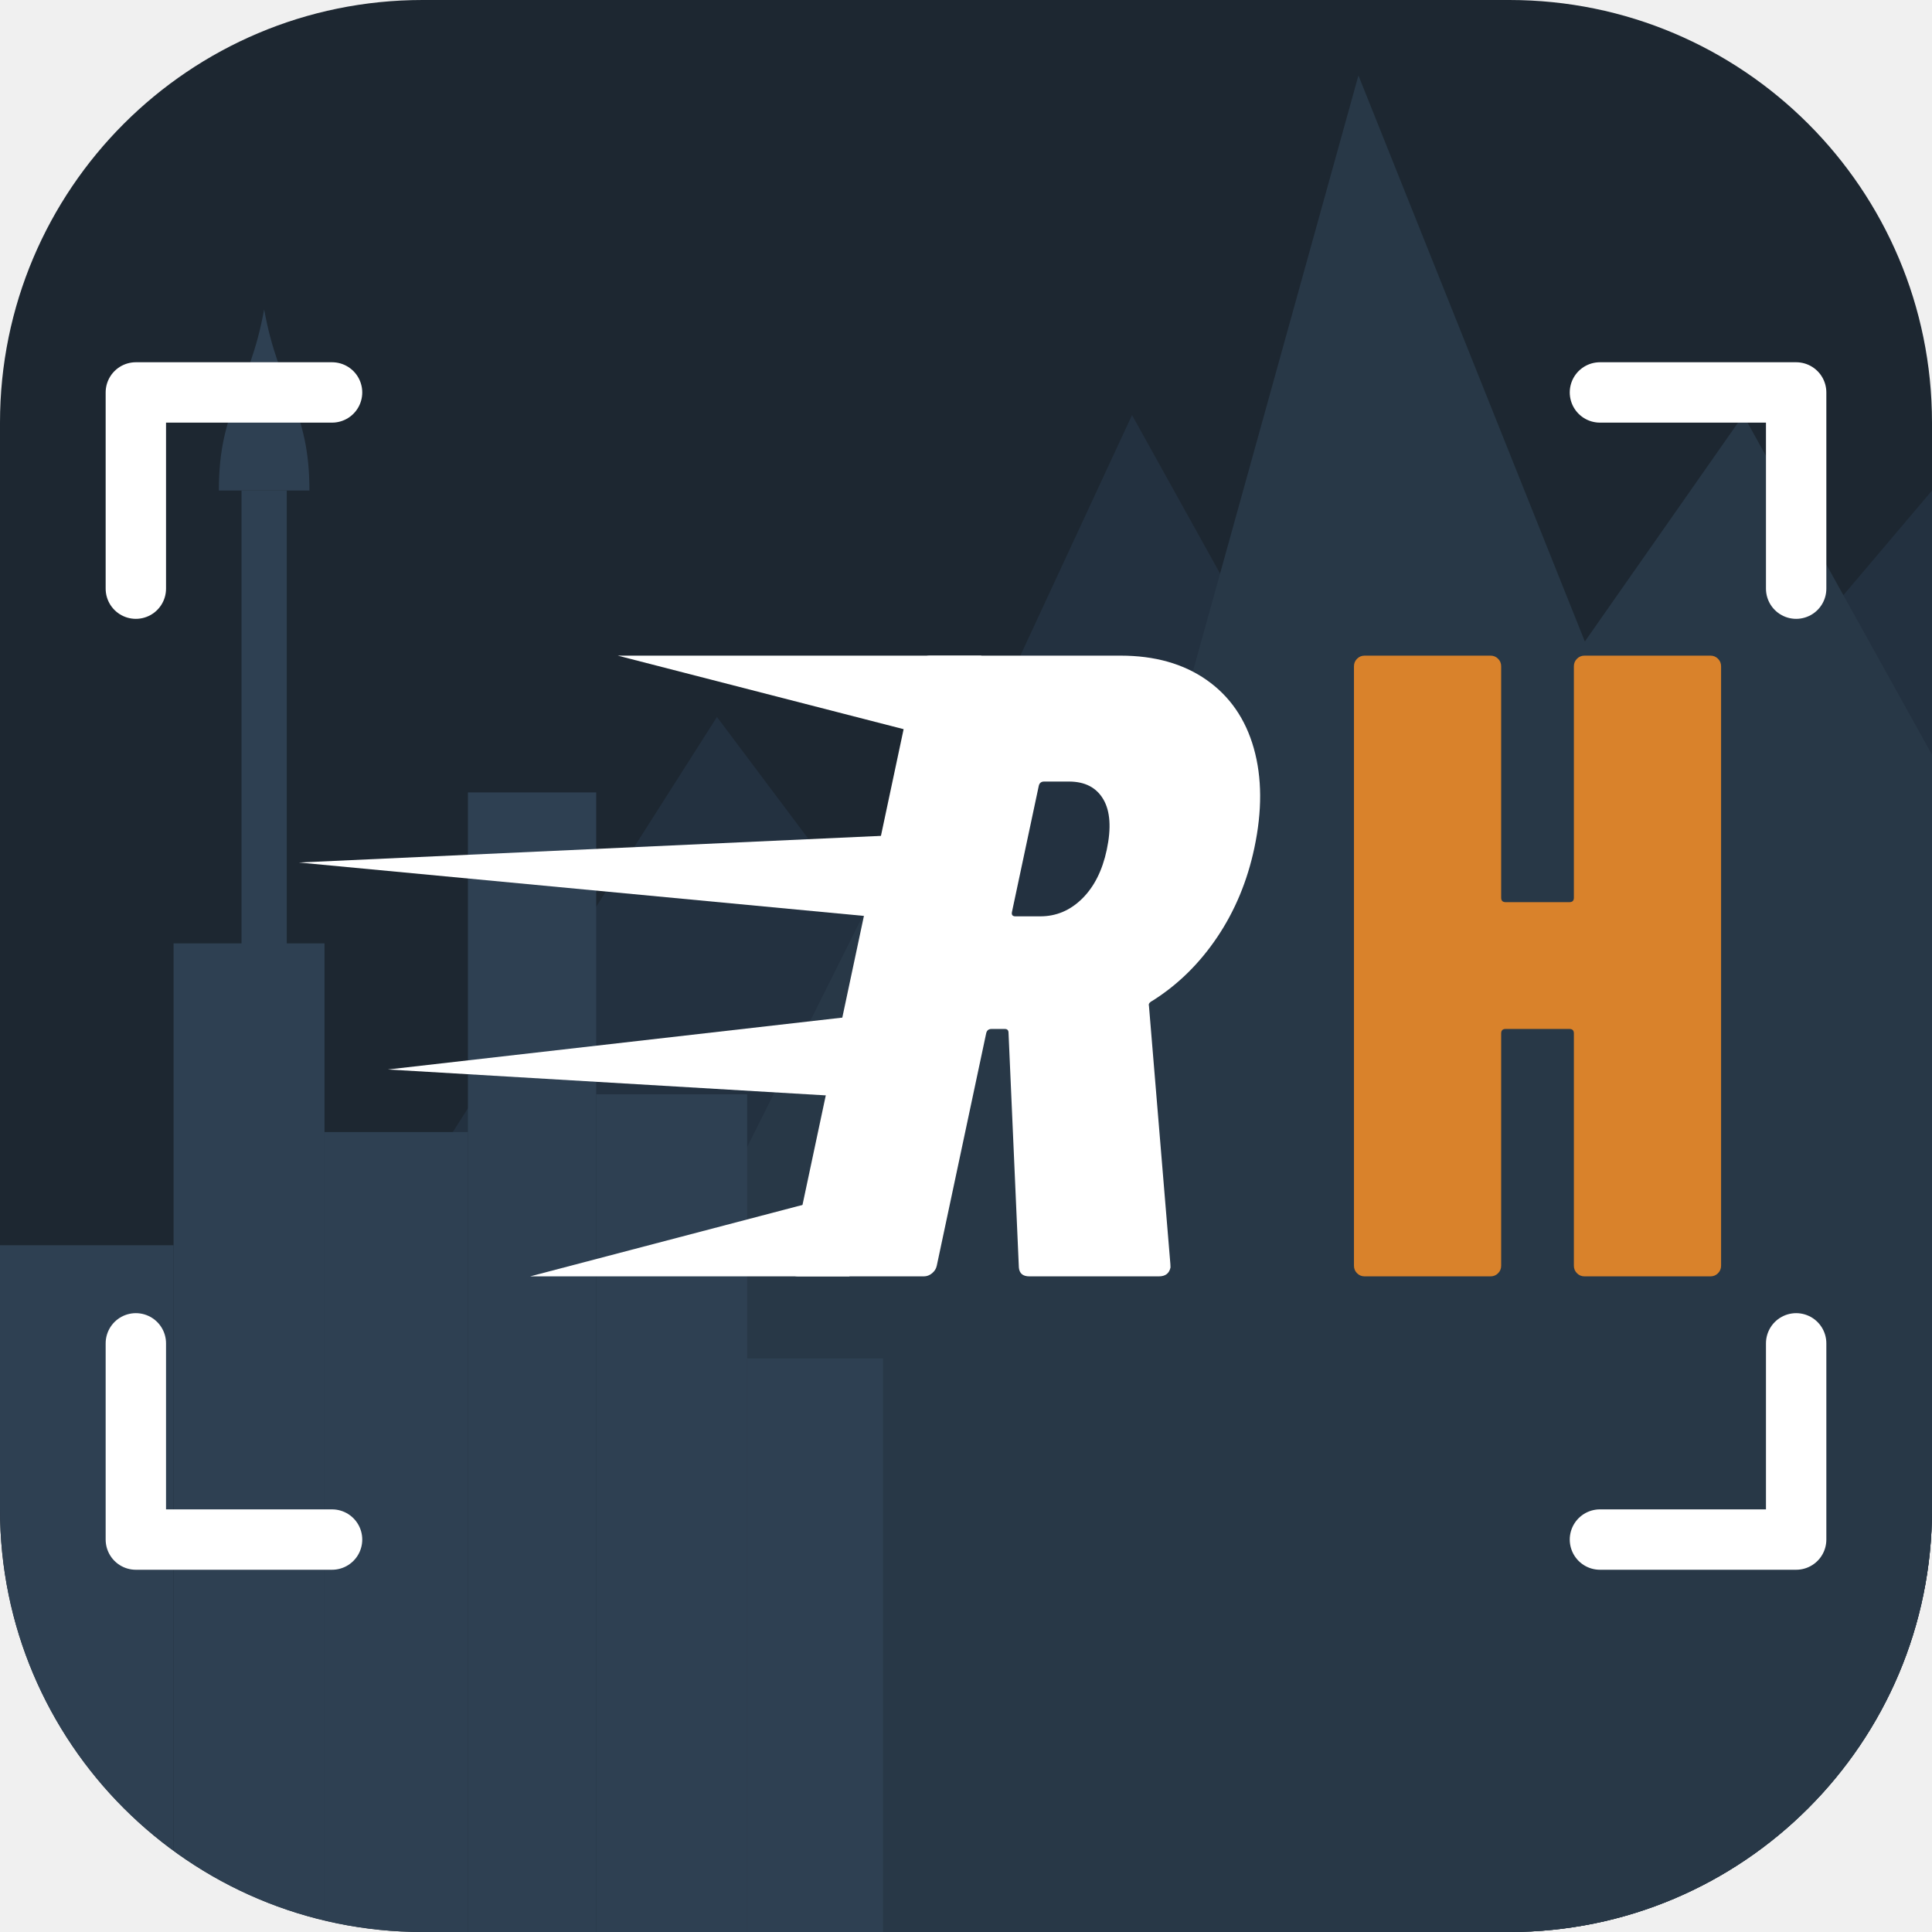
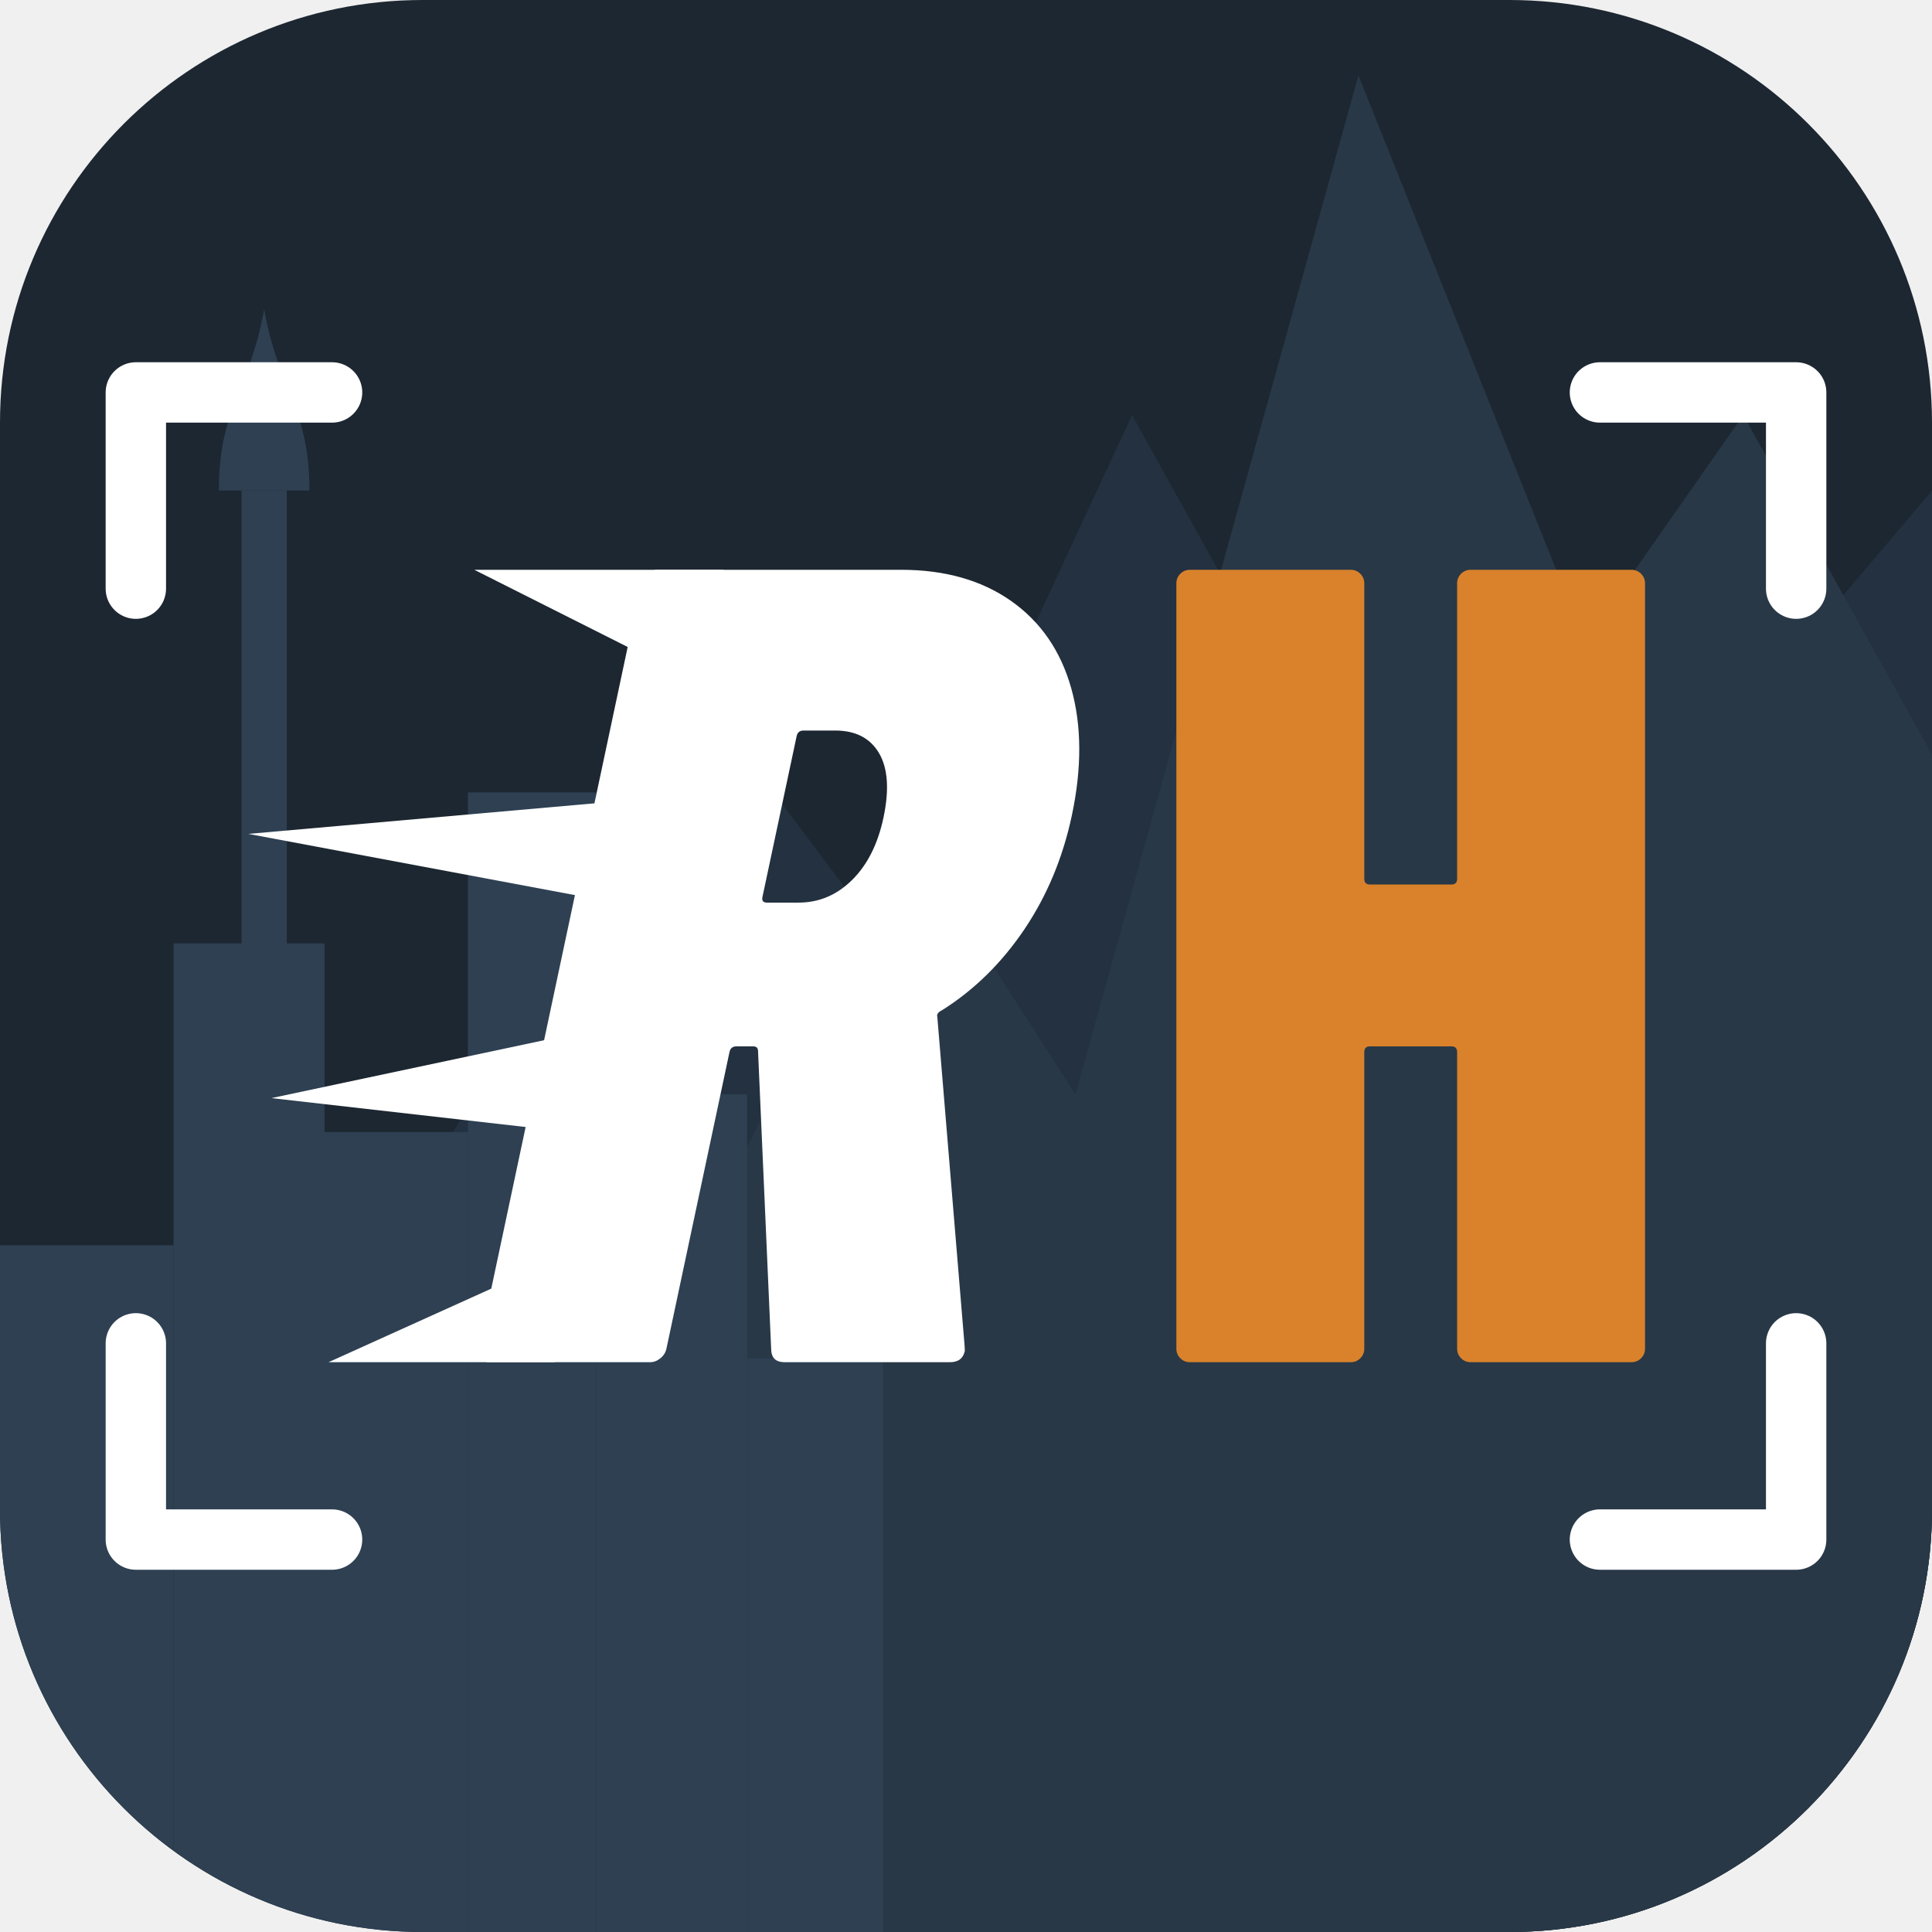
<svg xmlns="http://www.w3.org/2000/svg" viewBox="0 0 512 512">
  <defs>
    <clipPath id="cl">
      <rect width="512" height="512" rx="112" />
    </clipPath>
  </defs>
  <rect width="512" height="512" rx="112" fill="#1D2731" />
  <g clip-path="url(#cl)">
    <path fill="#233140" d="M120 512V300L190 190L235 250L300 110L350 200L395 140L440 215L512 130V512Z" />
    <path fill="#283847" d="M170 512V360L240 220L285 290L360 20L420 170L462 110L512 200V512Z" />
    <g fill="#2E4052">
      <rect x="0" y="330" width="46" height="200" />
      <rect x="46" y="250" width="40" height="280" />
      <rect x="86" y="300" width="38" height="230" />
      <rect x="124" y="210" width="34" height="320" />
      <rect x="158" y="290" width="40" height="240" />
      <rect x="198" y="360" width="36" height="170" />
      <rect x="64" y="130" width="12" height="130" />
      <path d="M58 130C58 108 66 104 70 82C74 104 82 108 82 130Z" />
    </g>
  </g>
-   <g fill="#fff" transform="matrix(0.235 0 0.04995 -0.235 200.42 338.25)">
-     <path d="M-305.0 700.0L105.0 700.0L105.0 600.0ZM-615.0 466.7L105.0 500.0L105.0 400.0ZM-465.0 233.3L105.0 300.0L105.0 200.0ZM-255.0 0.0L105.0 100.0L105.0 0.0Z" />
+   <g fill="#fff" transform="matrix(0.3 0 0.06377 -0.3 115.55 361.00)">
+     <path d="M-115.0 700.0L105.0 700.0L105.0 600.0ZM-265.0 466.7L105.0 500.0L105.0 400.0ZM-195.0 233.3L105.0 300.0L105.0 200.0ZM-95.0 0.0L105.0 100.0L105.0 0.0Z" />
    <path d="M294 10 226 275Q225 279 221 279H206Q201 279 201 274V12Q201 7 197.5 3.5Q194 0 189 0H47Q42 0 38.5 3.5Q35 7 35 12V688Q35 693 38.5 696.5Q42 700 47 700H262Q320 700 365.0 672.5Q410 645 434.5 595.5Q459 546 459 483Q459 427 438.5 382.5Q418 338 381 311Q379 310 378.0 308.5Q377 307 378 305L464 14L465 10Q465 0 454 0H308Q297 0 294 10ZM201 553V411Q201 406 206 406H234Q261 406 277.0 426.0Q293 446 293 481Q293 518 277.0 538.0Q261 558 234 558H206Q201 558 201 553Z" />
  </g>
-   <path fill="#D9822B" transform="matrix(0.235 0 0 -0.235 350.59 338.25)" d="M295 700H437Q442 700 445.5 696.5Q449 693 449 688V12Q449 7 445.5 3.5Q442 0 437 0H295Q290 0 286.5 3.5Q283 7 283 12V274Q283 279 278 279H206Q201 279 201 274V12Q201 7 197.5 3.5Q194 0 189 0H47Q42 0 38.5 3.5Q35 7 35 12V688Q35 693 38.5 696.5Q42 700 47 700H189Q194 700 197.5 696.5Q201 693 201 688V427Q201 422 206 422H278Q283 422 283 427V688Q283 693 286.5 696.5Q290 700 295 700Z" />
+   <path fill="#D9822B" transform="matrix(0.3 0 0 -0.3 301.25 361.00)" d="M295 700H437Q442 700 445.5 696.5Q449 693 449 688V12Q449 7 445.5 3.5Q442 0 437 0H295Q290 0 286.5 3.5Q283 7 283 12V274Q283 279 278 279H206Q201 279 201 274V12Q201 7 197.5 3.5Q194 0 189 0H47Q42 0 38.5 3.5Q35 7 35 12V688Q35 693 38.5 696.5Q42 700 47 700H189Q194 700 197.5 696.5Q201 693 201 688V427Q201 422 206 422H278Q283 422 283 427V688Q283 693 286.5 696.5Q290 700 295 700Z" />
  <path fill="none" stroke="#fff" stroke-width="16" stroke-linecap="round" stroke-linejoin="round" d="M36 156V104H88M424 104H476V156M36 356V408H88M424 408H476V356" />
</svg>
